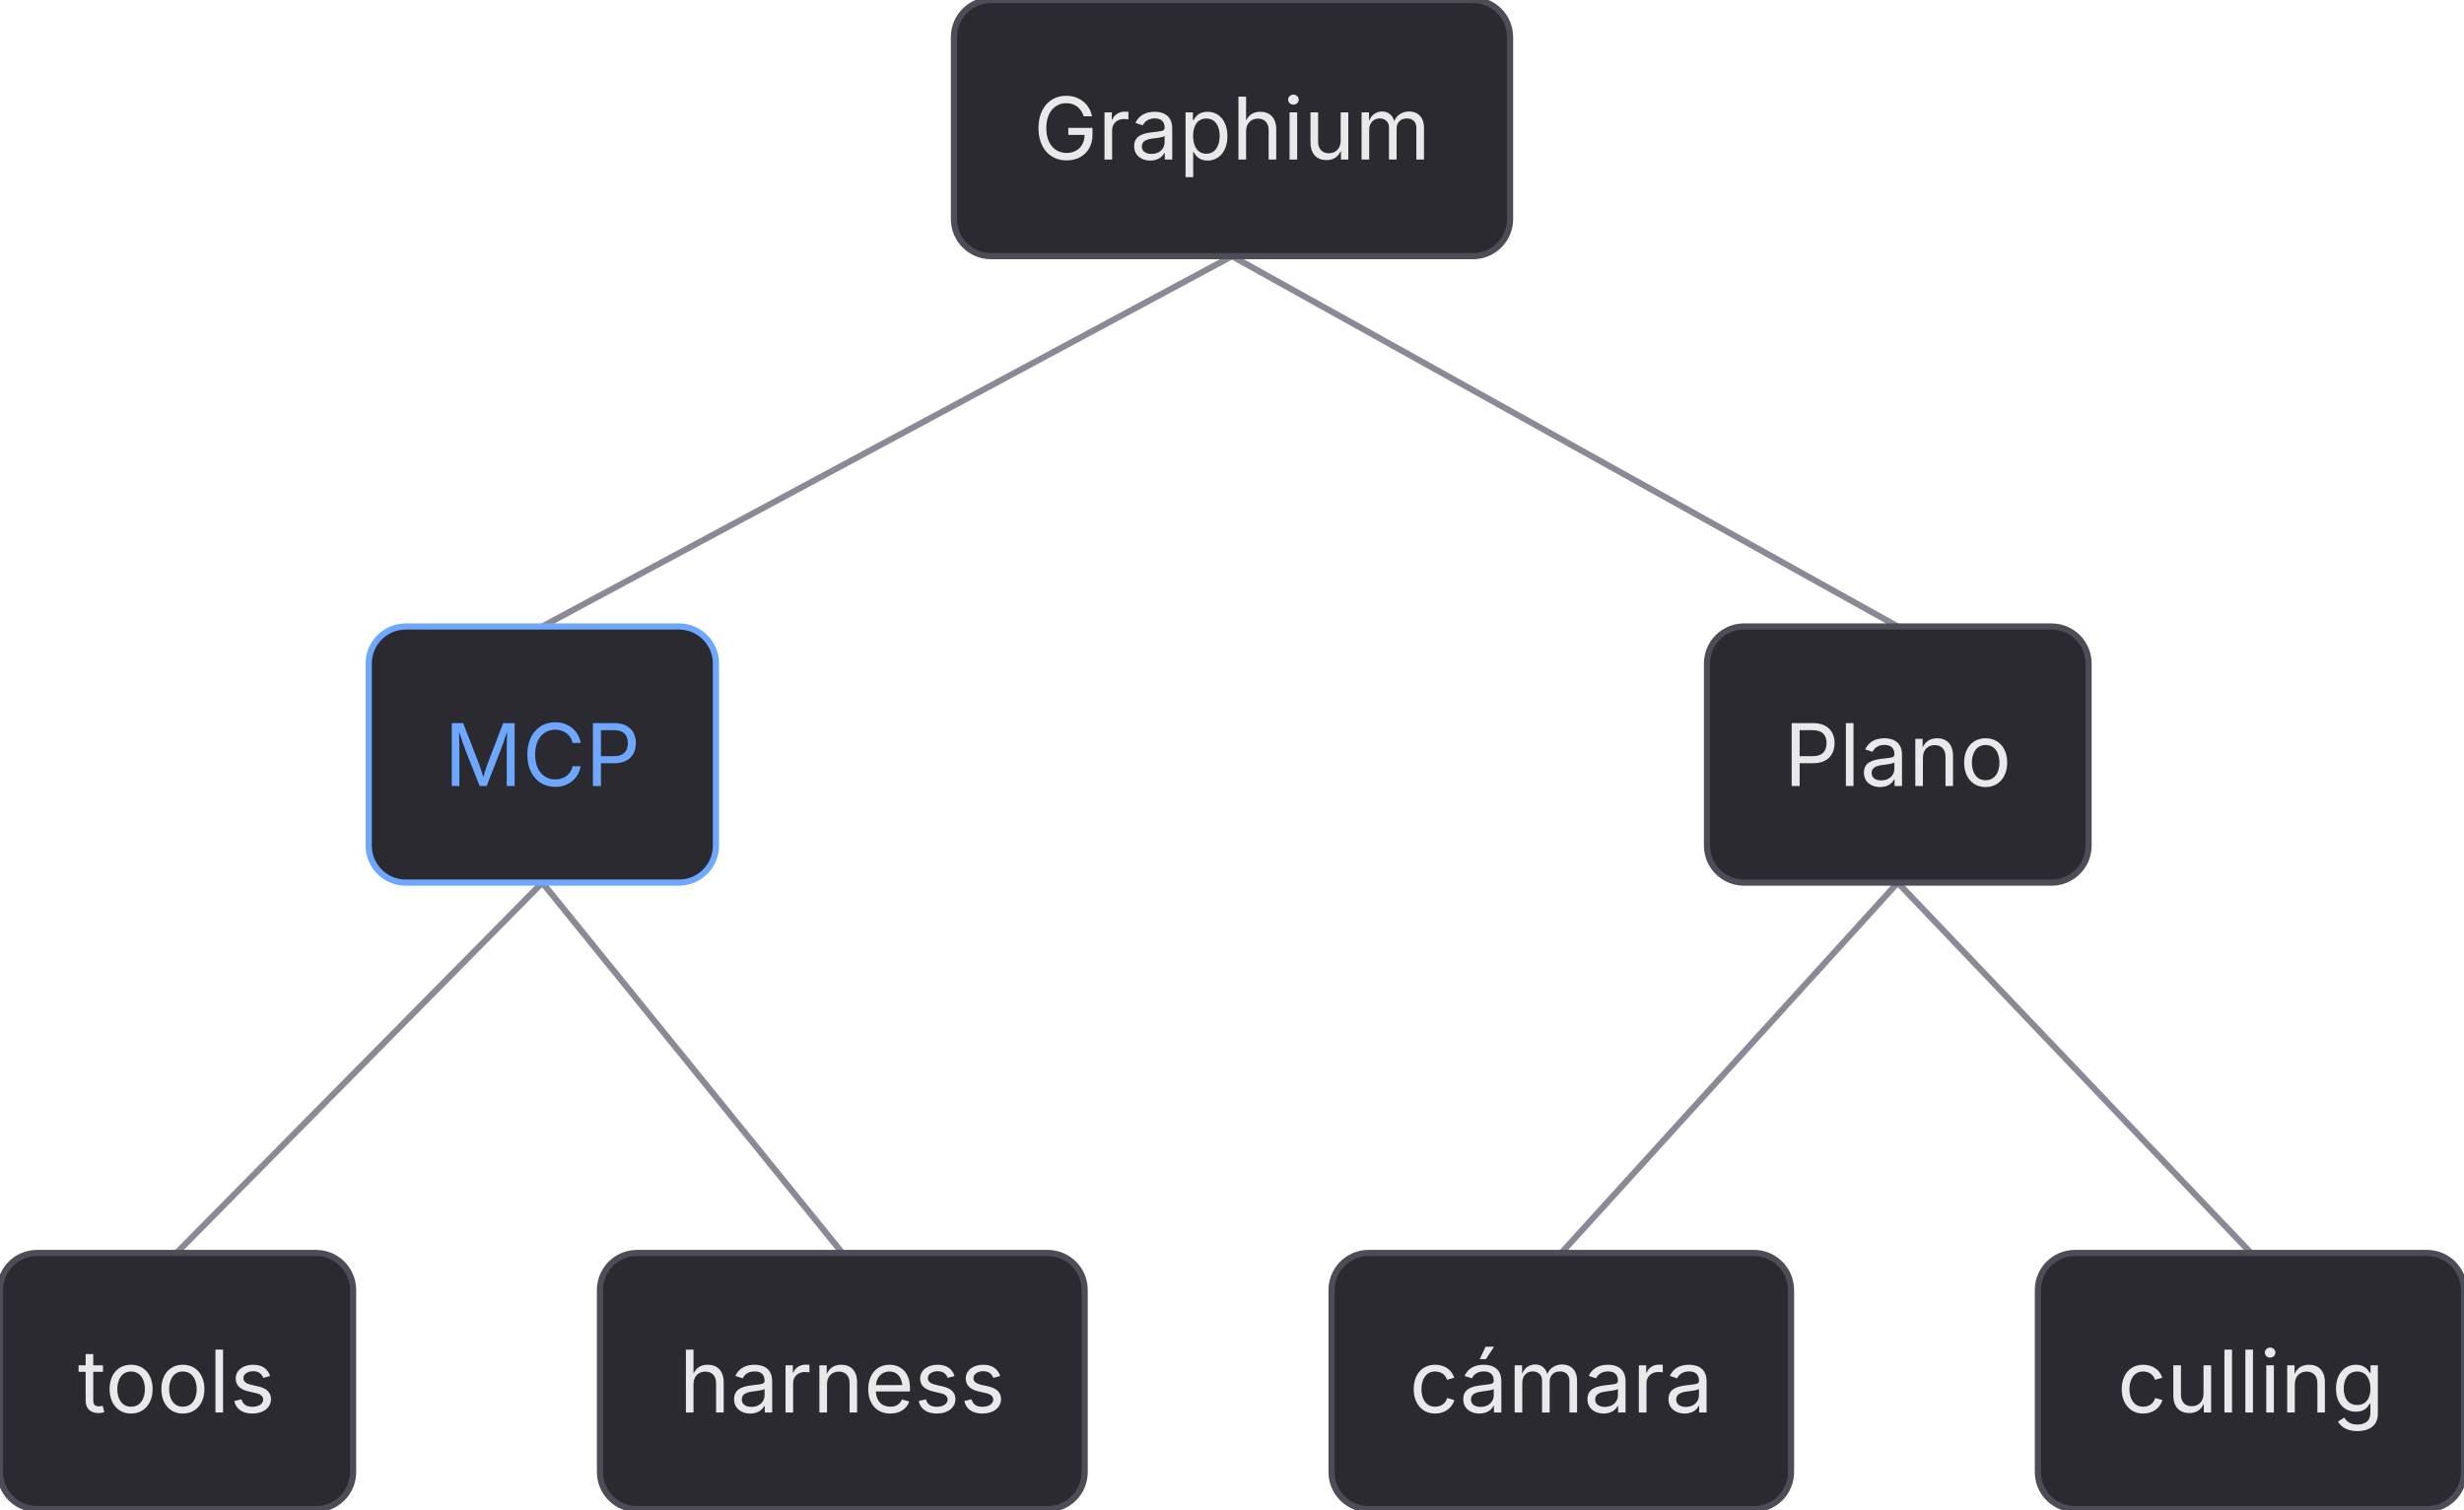
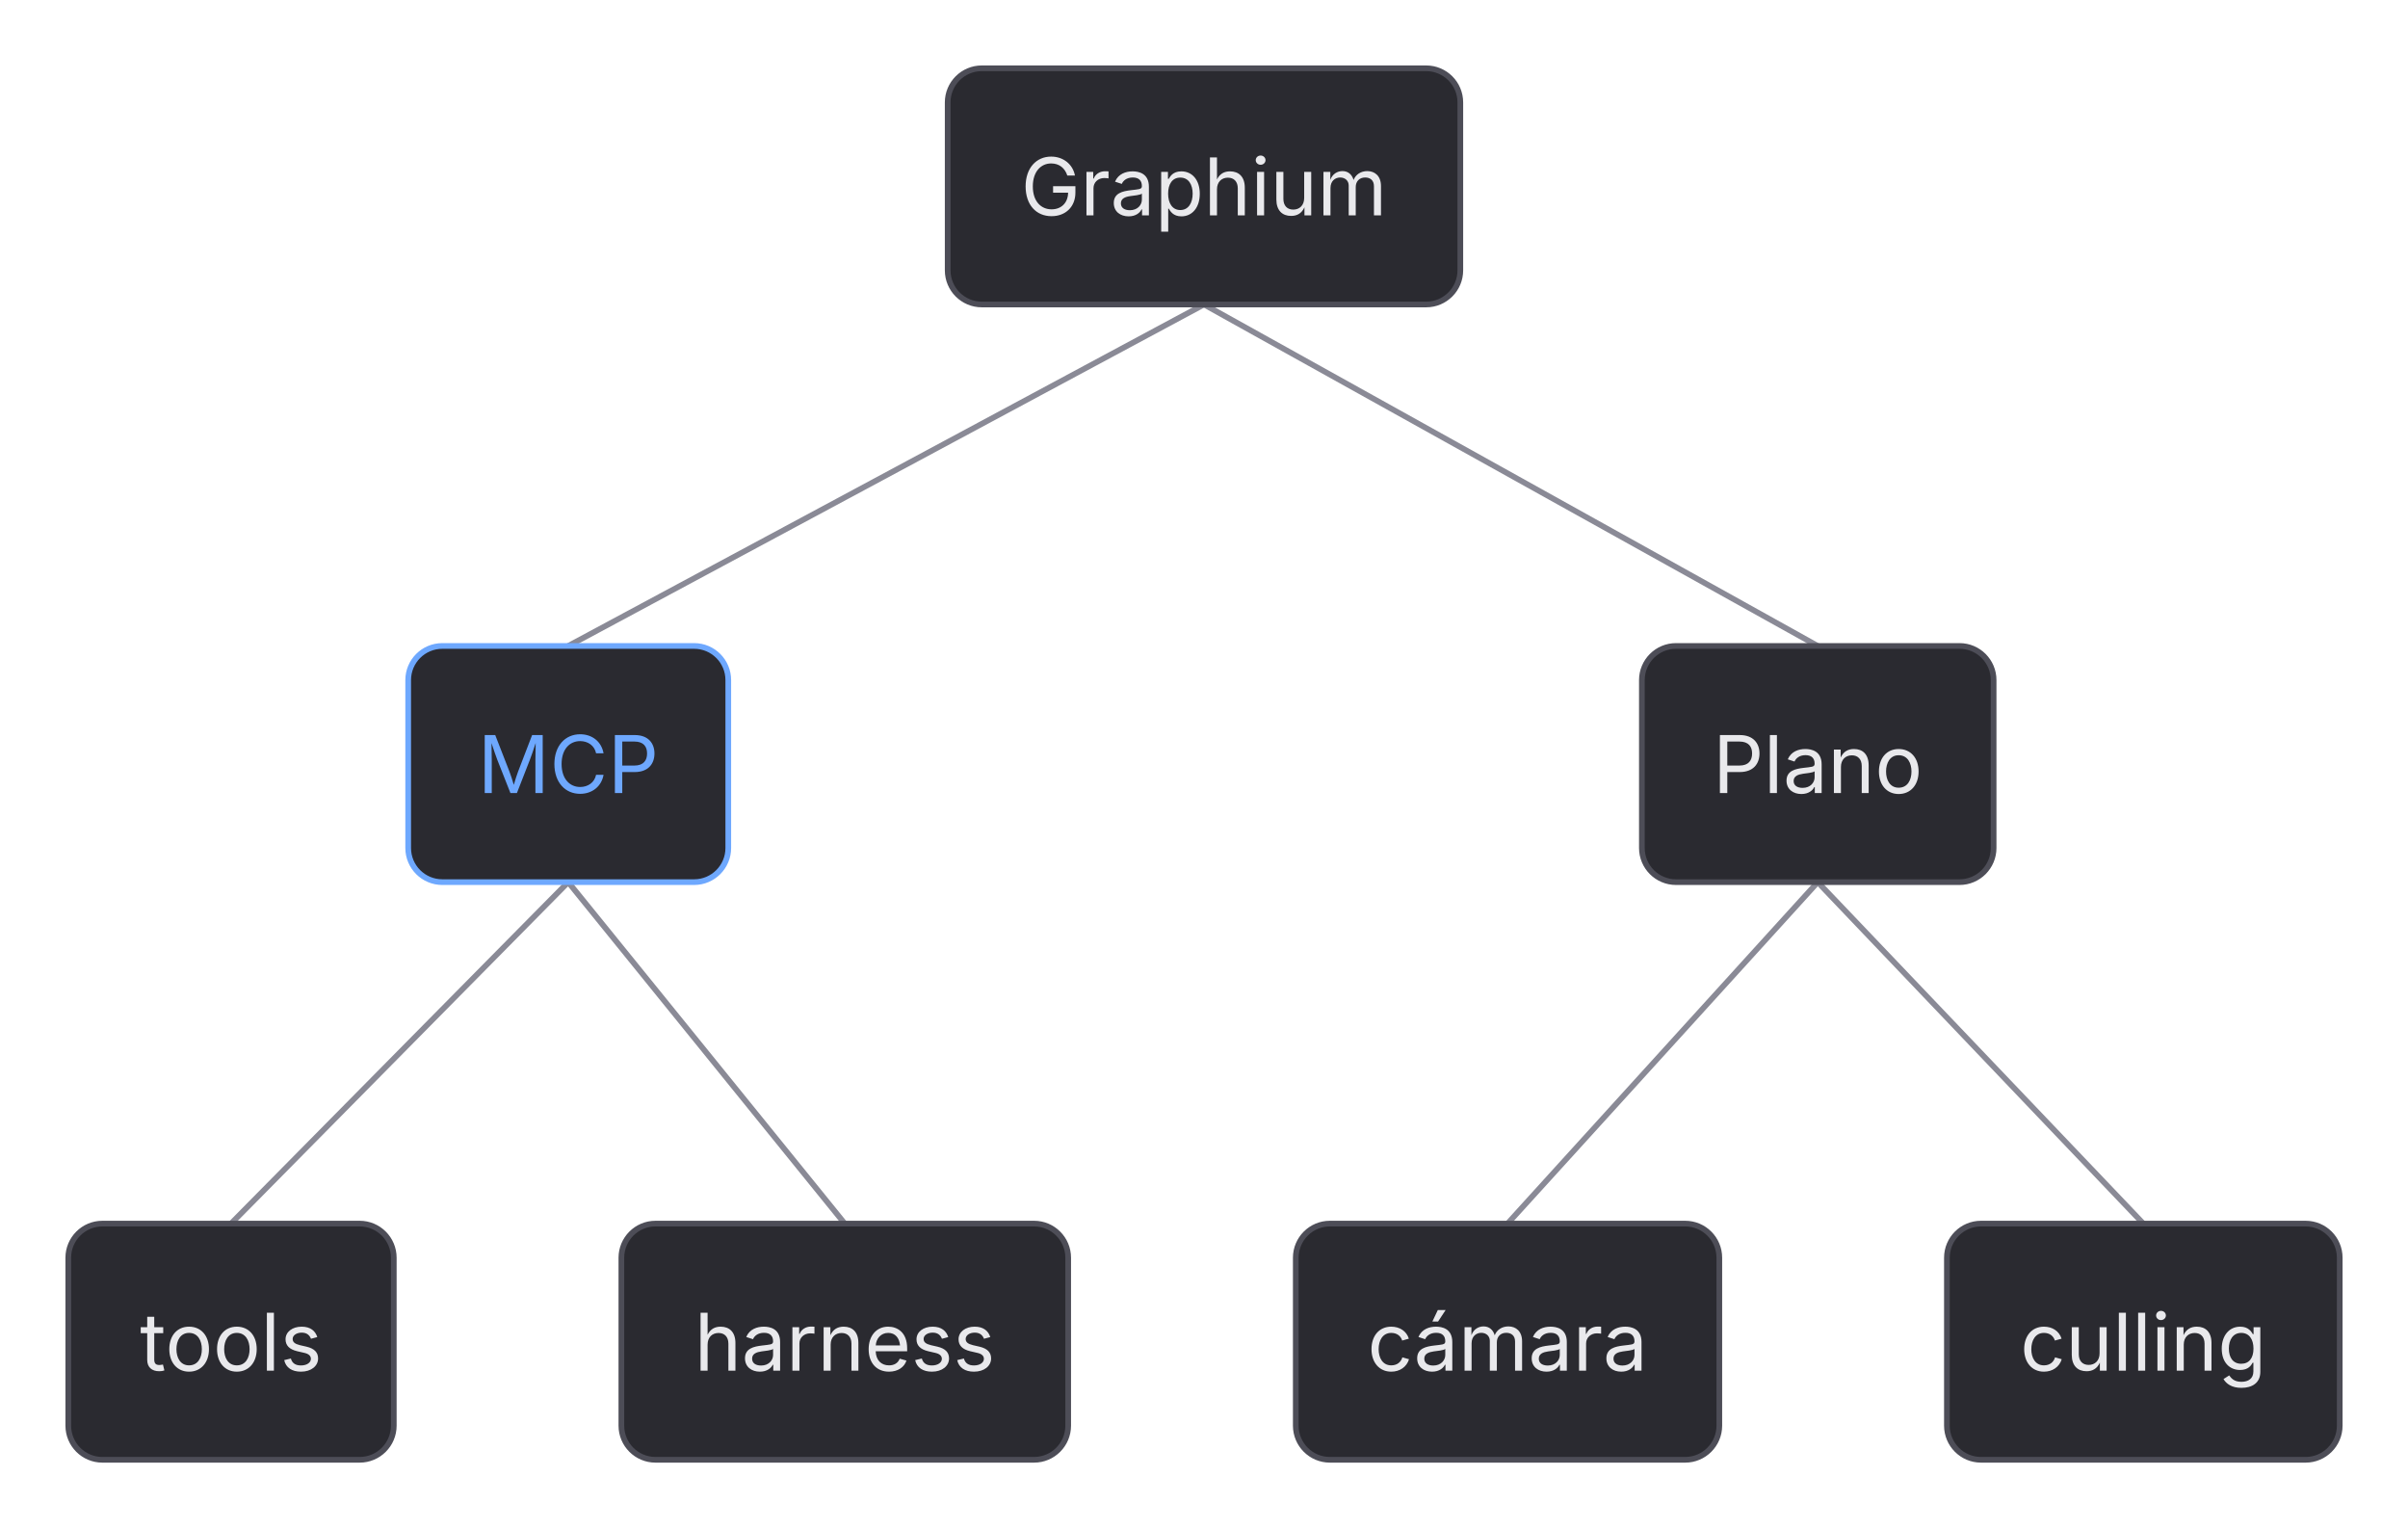
- <svg xmlns="http://www.w3.org/2000/svg" class="graphium" viewBox="0.00 0.00 399.22 244.50" width="399.22" height="244.50">
+ <svg xmlns="http://www.w3.org/2000/svg" class="graphium" viewBox="-12.00 -12.00 423.22 268.50" width="423.22" height="268.50">
  <style>
.bg{fill:rgba(27, 27, 27, 1.00)}
.node-fill{fill:rgba(42, 42, 48, 1.00)}
.node-stroke{stroke:rgba(77, 77, 87, 1.00);stroke-width:1.00}
.node-text{fill:rgba(233, 233, 236, 1.00)}
.edge-stroke{stroke:rgba(138, 138, 150, 1.00);stroke-width:1.00;fill:none}
.edge-text{fill:rgba(185, 185, 194, 1.00)}
.accent{fill:rgba(110, 168, 254, 1.00);stroke:rgba(110, 168, 254, 1.00)}
.emphasis-highlight{stroke:rgba(110, 168, 254, 1.00)}
.emphasis-highlight-text{fill:rgba(110, 168, 254, 1.00)}
.emphasis-muted{opacity:0.55}
.group-box{fill:rgba(42, 42, 48, 1.00);fill-opacity:0.12;stroke:rgba(77, 77, 87, 1.00);stroke-width:1.00;stroke-dasharray:8.00 5.00}
.group-label{fill:rgba(185, 185, 194, 1.00)}
.lane-band{fill:rgba(42, 42, 48, 1.00);fill-opacity:0.35;stroke:rgba(77, 77, 87, 1.00);stroke-width:1.00}
.lane-label{fill:rgba(185, 185, 194, 1.00)}
.lifeline{stroke:rgba(77, 77, 87, 1.00);stroke-width:1.00;stroke-dasharray:4.00 4.00;fill:none}
.stroke-dashed{stroke-dasharray:6.00 4.00}
.text{font-family:Inter, sans-serif}
.cardinality{fill:none;stroke:rgba(138, 138, 150, 1.00);stroke-width:1.00}
.arrow-normal{fill:rgba(138, 138, 150, 1.00)}
.arrow-highlight{fill:rgba(110, 168, 254, 1.00)}
.arrow-muted{fill:rgba(138, 138, 150, 1.00);opacity:0.55}
+ .row-badge{fill:rgba(185, 185, 194, 1.00)}
+ .row-note{fill:rgba(185, 185, 194, 1.00)}
+ .row-key{font-weight:600}
+ .row-nullable{opacity:0.75}
</style>
  <defs>
</defs>
  <g class="layer-groups">
</g>
  <g class="layer-edges">
    <polyline id="m-Graphium-Graphium/MCP" class="edge-stroke" points="199.61,41.50 87.87,101.50" />
    <polyline id="m-Graphium-Graphium/Plano" class="edge-stroke" points="199.61,41.50 307.48,101.50" />
    <polyline id="m-Graphium/MCP-Graphium/MCP/harness" class="edge-stroke" points="87.87,143.00 136.47,203.00" />
    <polyline id="m-Graphium/MCP-Graphium/MCP/tools" class="edge-stroke" points="87.87,143.00 28.60,203.00" />
    <polyline id="m-Graphium/Plano-Graphium/Plano/culling" class="edge-stroke" points="307.48,143.00 364.70,203.00" />
    <polyline id="m-Graphium/Plano-Graphium/Plano/cámara" class="edge-stroke" points="307.48,143.00 252.96,203.00" />
  </g>
  <g class="layer-nodes">
    <rect id="g-Graphium" class="node-fill node-stroke shape-rounded" x="154.56" y="0.00" width="90.10" height="41.50" rx="6.00" ry="6.00" />
    <text class="node-text text" x="199.61" y="20.75" font-size="14.00" text-anchor="middle" dominant-baseline="central">Graphium</text>
    <rect id="g-Graphium/MCP" class="node-fill node-stroke shape-rounded emphasis-highlight" x="59.74" y="101.50" width="56.26" height="41.50" rx="6.00" ry="6.00" />
    <text class="node-text text emphasis-highlight-text" x="87.87" y="122.25" font-size="14.00" text-anchor="middle" dominant-baseline="central">MCP</text>
    <rect id="g-Graphium/MCP/harness" class="node-fill node-stroke shape-rounded" x="97.21" y="203.00" width="78.53" height="41.50" rx="6.00" ry="6.00" />
    <text class="node-text text" x="136.47" y="223.75" font-size="14.00" text-anchor="middle" dominant-baseline="central">harness</text>
    <rect id="g-Graphium/MCP/tools" class="node-fill node-stroke shape-rounded" x="0.00" y="203.00" width="57.21" height="41.50" rx="6.00" ry="6.00" />
    <text class="node-text text" x="28.60" y="223.75" font-size="14.00" text-anchor="middle" dominant-baseline="central">tools</text>
    <rect id="g-Graphium/Plano" class="node-fill node-stroke shape-rounded" x="276.57" y="101.50" width="61.82" height="41.50" rx="6.00" ry="6.00" />
    <text class="node-text text" x="307.48" y="122.25" font-size="14.00" text-anchor="middle" dominant-baseline="central">Plano</text>
    <rect id="g-Graphium/Plano/culling" class="node-fill node-stroke shape-rounded" x="330.18" y="203.00" width="69.04" height="41.50" rx="6.00" ry="6.00" />
    <text class="node-text text" x="364.70" y="223.75" font-size="14.00" text-anchor="middle" dominant-baseline="central">culling</text>
    <rect id="g-Graphium/Plano/cámara" class="node-fill node-stroke shape-rounded" x="215.74" y="203.00" width="74.44" height="41.50" rx="6.00" ry="6.00" />
    <text class="node-text text" x="252.96" y="223.75" font-size="14.00" text-anchor="middle" dominant-baseline="central">cámara</text>
  </g>
</svg>
